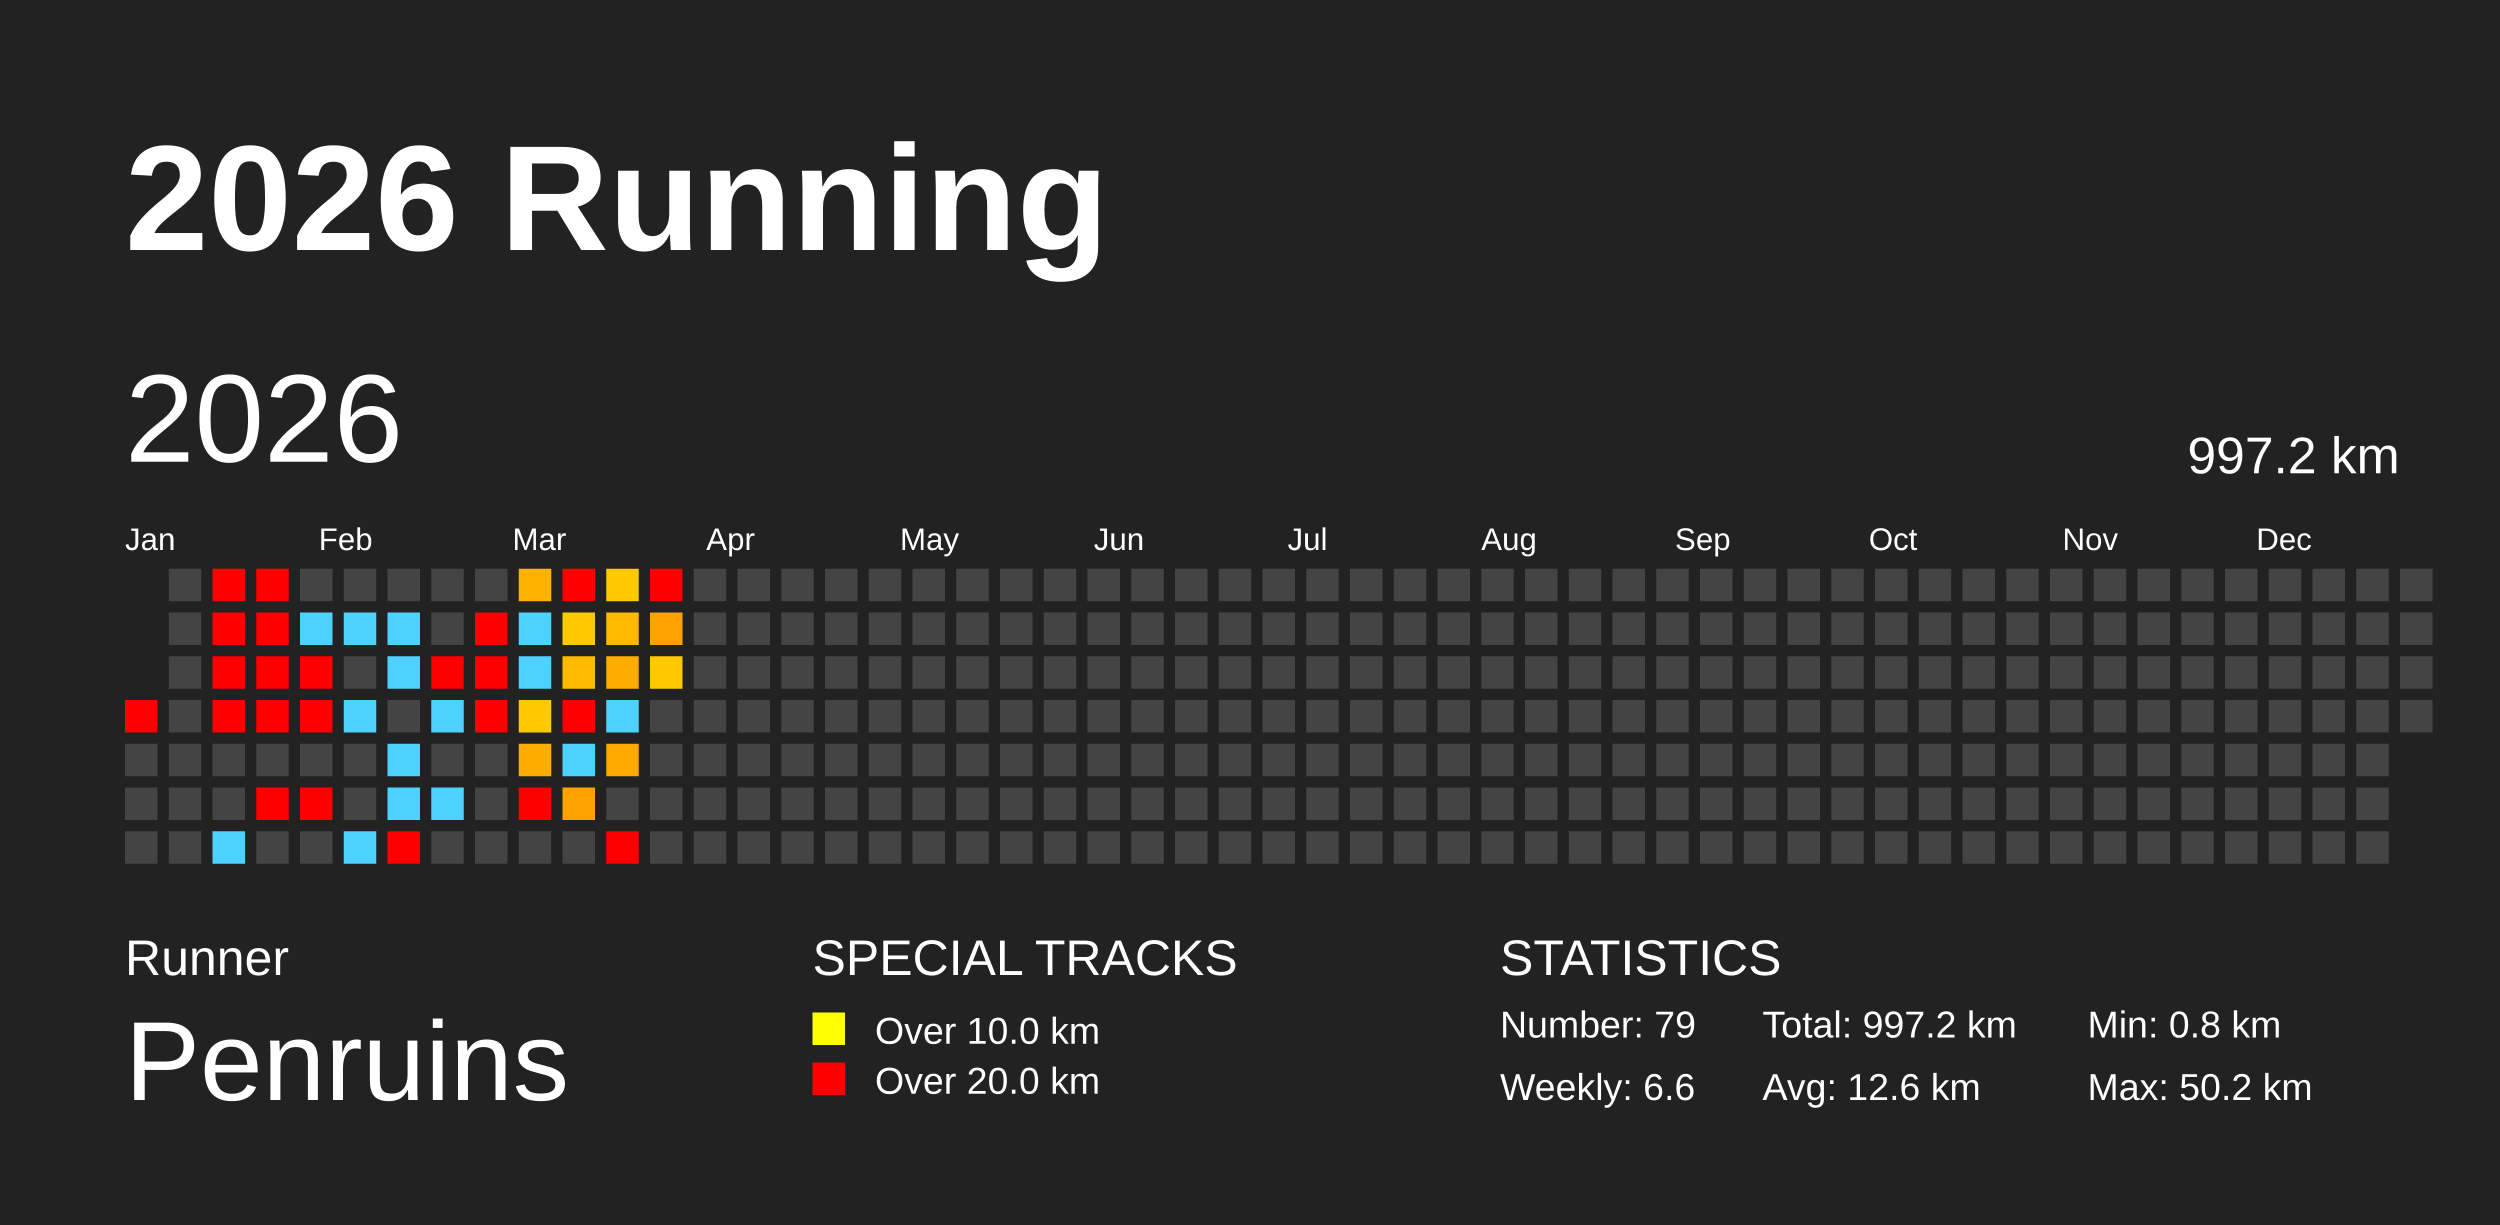
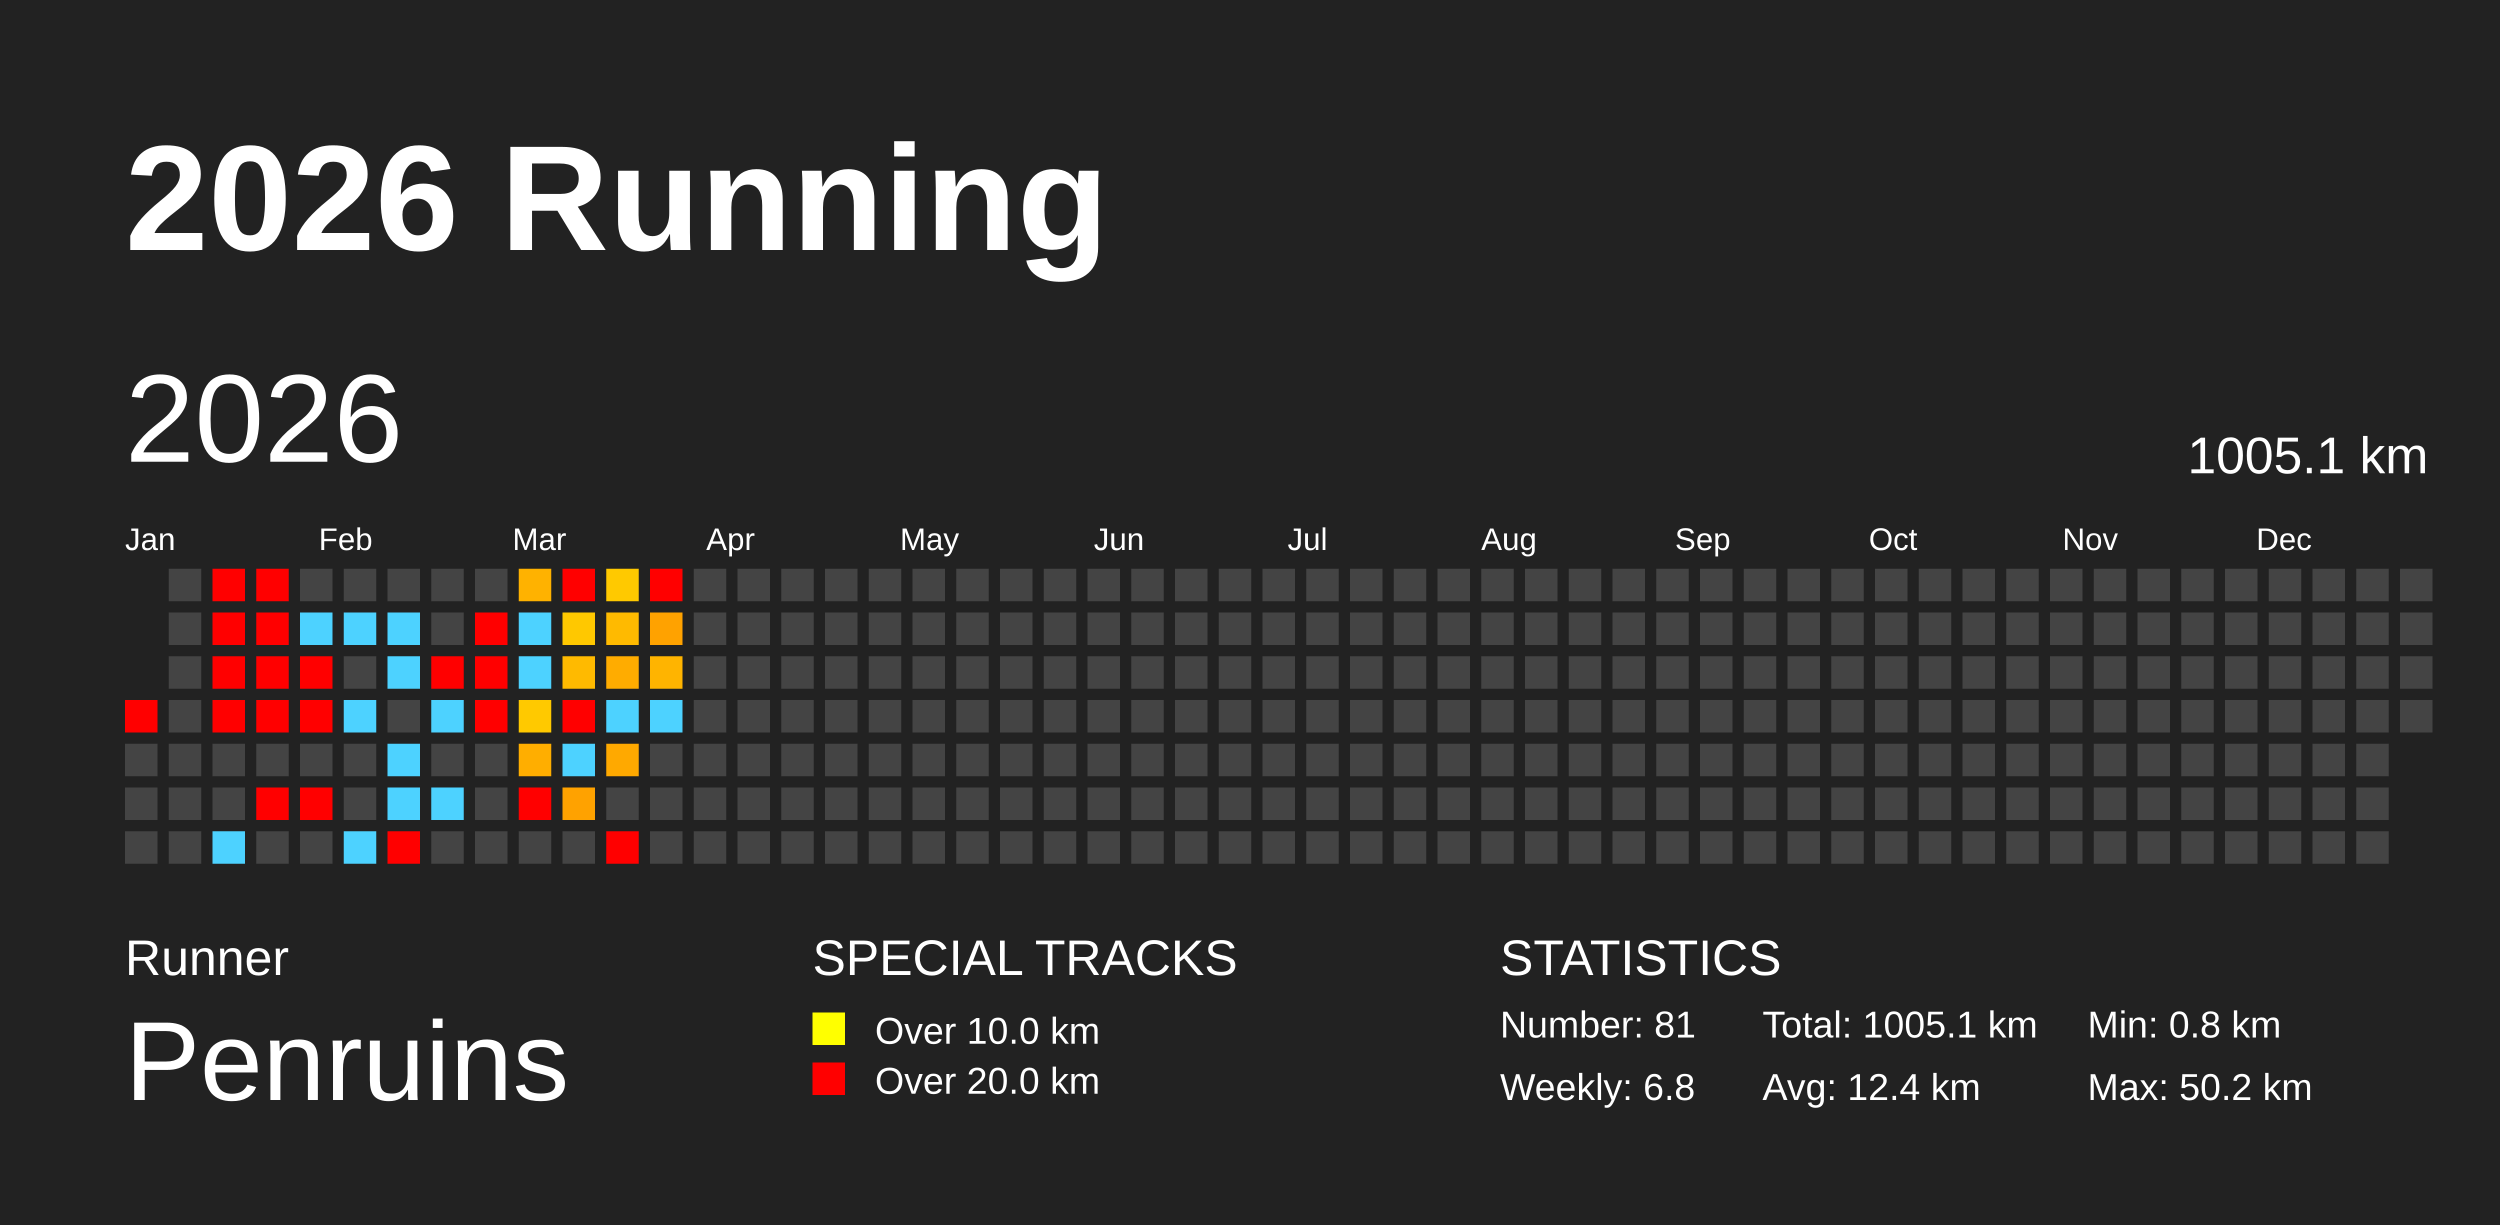
<svg xmlns="http://www.w3.org/2000/svg" baseProfile="full" height="98mm" version="1.1" viewBox="0,0,200,98" width="200mm">
  <defs />
  <rect fill="#222222" height="98" width="200" x="0" y="0" />
  <text fill="#FFFFFF" style="font-size:12px; font-family:Arial; font-weight:bold;" x="10" y="20">2026 Running</text>
  <text fill="#FFFFFF" style="font-size:4px; font-family:Arial" x="10" y="78">Runner</text>
  <text fill="#FFFFFF" style="font-size:9px; font-family:Arial" x="10" y="88">Penruins</text>
  <text fill="#FFFFFF" style="font-size:4px; font-family:Arial" x="65" y="78">SPECIAL TRACKS</text>
  <rect fill="yellow" height="2.6" width="2.6" x="65" y="81" />
  <text fill="#FFFFFF" style="font-size:3px; font-family:Arial" x="70" y="83.5">Over 10.0 km</text>
  <rect fill="red" height="2.6" width="2.6" x="65" y="85" />
  <text fill="#FFFFFF" style="font-size:3px; font-family:Arial" x="70" y="87.5">Over 20.0 km</text>
  <text fill="#FFFFFF" style="font-size:4px; font-family:Arial" x="120" y="78">STATISTICS</text>
-   <text fill="#FFFFFF" style="font-size:3px; font-family:Arial" x="120" y="83">Number: 79</text>
-   <text fill="#FFFFFF" style="font-size:3px; font-family:Arial" x="120" y="88">Weekly: 6.6</text>
-   <text fill="#FFFFFF" style="font-size:3px; font-family:Arial" x="141" y="83">Total: 997.2 km</text>
-   <text fill="#FFFFFF" style="font-size:3px; font-family:Arial" x="141" y="88">Avg: 12.6 km</text>
+   <text fill="#FFFFFF" style="font-size:3px; font-family:Arial" x="120" y="83">Number: 81</text>
+   <text fill="#FFFFFF" style="font-size:3px; font-family:Arial" x="120" y="88">Weekly: 6.8</text>
+   <text fill="#FFFFFF" style="font-size:3px; font-family:Arial" x="141" y="83">Total: 1005.1 km</text>
+   <text fill="#FFFFFF" style="font-size:3px; font-family:Arial" x="141" y="88">Avg: 12.4 km</text>
  <text fill="#FFFFFF" style="font-size:3px; font-family:Arial" x="167" y="83">Min: 0.8 km</text>
  <text fill="#FFFFFF" style="font-size:3px; font-family:Arial" x="167" y="88">Max: 50.2 km</text>
  <text dominant-baseline="hanging" fill="#FFFFFF" style="font-size:10.0px; font-family:Arial;" x="10" y="30">2026</text>
-   <text dominant-baseline="hanging" fill="#FFFFFF" style="font-size:4.125px; font-family:Arial;" x="175" y="35">997.2 km</text>
+   <text dominant-baseline="hanging" fill="#FFFFFF" style="font-size:4.125px; font-family:Arial;" x="175" y="35">1005.1 km</text>
  <text fill="#FFFFFF" style="font-size:2.5px; font-family:Arial" x="10.0" y="44">Jan</text>
  <text fill="#FFFFFF" style="font-size:2.5px; font-family:Arial" x="25.5" y="44">Feb</text>
  <text fill="#FFFFFF" style="font-size:2.5px; font-family:Arial" x="41.0" y="44">Mar</text>
  <text fill="#FFFFFF" style="font-size:2.5px; font-family:Arial" x="56.5" y="44">Apr</text>
  <text fill="#FFFFFF" style="font-size:2.5px; font-family:Arial" x="72.0" y="44">May</text>
  <text fill="#FFFFFF" style="font-size:2.5px; font-family:Arial" x="87.5" y="44">Jun</text>
  <text fill="#FFFFFF" style="font-size:2.5px; font-family:Arial" x="103.0" y="44">Jul</text>
  <text fill="#FFFFFF" style="font-size:2.5px; font-family:Arial" x="118.5" y="44">Aug</text>
  <text fill="#FFFFFF" style="font-size:2.5px; font-family:Arial" x="134.0" y="44">Sep</text>
  <text fill="#FFFFFF" style="font-size:2.5px; font-family:Arial" x="149.5" y="44">Oct</text>
  <text fill="#FFFFFF" style="font-size:2.5px; font-family:Arial" x="165.0" y="44">Nov</text>
  <text fill="#FFFFFF" style="font-size:2.5px; font-family:Arial" x="180.5" y="44">Dec</text>
  <rect fill="red" height="2.6" width="2.6" x="10.0" y="56.0" />
  <rect fill="#444444" height="2.6" width="2.6" x="10.0" y="59.5" />
  <rect fill="#444444" height="2.6" width="2.6" x="10.0" y="63.0" />
  <rect fill="#444444" height="2.6" width="2.6" x="10.0" y="66.5" />
  <rect fill="#444444" height="2.6" width="2.6" x="13.5" y="45.5" />
  <rect fill="#444444" height="2.6" width="2.6" x="13.5" y="49.0" />
  <rect fill="#444444" height="2.6" width="2.6" x="13.5" y="52.5" />
  <rect fill="#444444" height="2.6" width="2.6" x="13.5" y="56.0" />
  <rect fill="#444444" height="2.6" width="2.6" x="13.5" y="59.5" />
  <rect fill="#444444" height="2.6" width="2.6" x="13.5" y="63.0" />
  <rect fill="#444444" height="2.6" width="2.6" x="13.5" y="66.5" />
  <rect fill="red" height="2.6" width="2.6" x="17.0" y="45.5" />
  <rect fill="red" height="2.6" width="2.6" x="17.0" y="49.0" />
  <rect fill="red" height="2.6" width="2.6" x="17.0" y="52.5" />
  <rect fill="red" height="2.6" width="2.6" x="17.0" y="56.0" />
  <rect fill="#444444" height="2.6" width="2.6" x="17.0" y="59.5" />
  <rect fill="#444444" height="2.6" width="2.6" x="17.0" y="63.0" />
  <rect fill="#4dd2ff" height="2.6" width="2.6" x="17.0" y="66.5" />
  <rect fill="red" height="2.6" width="2.6" x="20.5" y="45.5" />
  <rect fill="red" height="2.6" width="2.6" x="20.5" y="49.0" />
  <rect fill="red" height="2.6" width="2.6" x="20.5" y="52.5" />
  <rect fill="red" height="2.6" width="2.6" x="20.5" y="56.0" />
  <rect fill="#444444" height="2.6" width="2.6" x="20.5" y="59.5" />
  <rect fill="red" height="2.6" width="2.6" x="20.5" y="63.0" />
  <rect fill="#444444" height="2.6" width="2.6" x="20.5" y="66.5" />
  <rect fill="#444444" height="2.6" width="2.6" x="24.0" y="45.5" />
  <rect fill="#4dd2ff" height="2.6" width="2.6" x="24.0" y="49.0" />
  <rect fill="red" height="2.6" width="2.6" x="24.0" y="52.5" />
  <rect fill="red" height="2.6" width="2.6" x="24.0" y="56.0" />
  <rect fill="#444444" height="2.6" width="2.6" x="24.0" y="59.5" />
  <rect fill="red" height="2.6" width="2.6" x="24.0" y="63.0" />
  <rect fill="#444444" height="2.6" width="2.6" x="24.0" y="66.5" />
  <rect fill="#444444" height="2.6" width="2.6" x="27.5" y="45.5" />
  <rect fill="#4dd2ff" height="2.6" width="2.6" x="27.5" y="49.0" />
  <rect fill="#444444" height="2.6" width="2.6" x="27.5" y="52.5" />
  <rect fill="#4dd2ff" height="2.6" width="2.6" x="27.5" y="56.0" />
  <rect fill="#444444" height="2.6" width="2.6" x="27.5" y="59.5" />
  <rect fill="#444444" height="2.6" width="2.6" x="27.5" y="63.0" />
  <rect fill="#4dd2ff" height="2.6" width="2.6" x="27.5" y="66.5" />
  <rect fill="#444444" height="2.6" width="2.6" x="31.0" y="45.5" />
  <rect fill="#4dd2ff" height="2.6" width="2.6" x="31.0" y="49.0" />
  <rect fill="#4dd2ff" height="2.6" width="2.6" x="31.0" y="52.5" />
  <rect fill="#444444" height="2.6" width="2.6" x="31.0" y="56.0" />
  <rect fill="#4dd2ff" height="2.6" width="2.6" x="31.0" y="59.5" />
  <rect fill="#4dd2ff" height="2.6" width="2.6" x="31.0" y="63.0" />
  <rect fill="red" height="2.6" width="2.6" x="31.0" y="66.5" />
  <rect fill="#444444" height="2.6" width="2.6" x="34.5" y="45.5" />
  <rect fill="#444444" height="2.6" width="2.6" x="34.5" y="49.0" />
  <rect fill="red" height="2.6" width="2.6" x="34.5" y="52.5" />
  <rect fill="#4dd2ff" height="2.6" width="2.6" x="34.5" y="56.0" />
  <rect fill="#444444" height="2.6" width="2.6" x="34.5" y="59.5" />
  <rect fill="#4dd2ff" height="2.6" width="2.6" x="34.5" y="63.0" />
  <rect fill="#444444" height="2.6" width="2.6" x="34.5" y="66.5" />
  <rect fill="#444444" height="2.6" width="2.6" x="38.0" y="45.5" />
  <rect fill="red" height="2.6" width="2.6" x="38.0" y="49.0" />
  <rect fill="red" height="2.6" width="2.6" x="38.0" y="52.5" />
  <rect fill="red" height="2.6" width="2.6" x="38.0" y="56.0" />
  <rect fill="#444444" height="2.6" width="2.6" x="38.0" y="59.5" />
  <rect fill="#444444" height="2.6" width="2.6" x="38.0" y="63.0" />
  <rect fill="#444444" height="2.6" width="2.6" x="38.0" y="66.5" />
  <rect fill="#ffb200" height="2.6" width="2.6" x="41.5" y="45.5" />
  <rect fill="#4dd2ff" height="2.6" width="2.6" x="41.5" y="49.0" />
  <rect fill="#4dd2ff" height="2.6" width="2.6" x="41.5" y="52.5" />
  <rect fill="#ffc900" height="2.6" width="2.6" x="41.5" y="56.0" />
  <rect fill="#ffae00" height="2.6" width="2.6" x="41.5" y="59.5" />
  <rect fill="red" height="2.6" width="2.6" x="41.5" y="63.0" />
  <rect fill="#444444" height="2.6" width="2.6" x="41.5" y="66.5" />
  <rect fill="red" height="2.6" width="2.6" x="45.0" y="45.5" />
  <rect fill="#ffc800" height="2.6" width="2.6" x="45.0" y="49.0" />
  <rect fill="#ffba00" height="2.6" width="2.6" x="45.0" y="52.5" />
  <rect fill="red" height="2.6" width="2.6" x="45.0" y="56.0" />
  <rect fill="#4dd2ff" height="2.6" width="2.6" x="45.0" y="59.5" />
  <rect fill="#ffa200" height="2.6" width="2.6" x="45.0" y="63.0" />
  <rect fill="#444444" height="2.6" width="2.6" x="45.0" y="66.5" />
  <rect fill="#ffc900" height="2.6" width="2.6" x="48.5" y="45.5" />
  <rect fill="#ffba00" height="2.6" width="2.6" x="48.5" y="49.0" />
  <rect fill="#ffac00" height="2.6" width="2.6" x="48.5" y="52.5" />
  <rect fill="#4dd2ff" height="2.6" width="2.6" x="48.5" y="56.0" />
  <rect fill="#ffa900" height="2.6" width="2.6" x="48.5" y="59.5" />
  <rect fill="#444444" height="2.6" width="2.6" x="48.5" y="63.0" />
  <rect fill="red" height="2.6" width="2.6" x="48.5" y="66.5" />
  <rect fill="red" height="2.6" width="2.6" x="52.0" y="45.5" />
  <rect fill="#ffa200" height="2.6" width="2.6" x="52.0" y="49.0" />
-   <rect fill="#ffc800" height="2.6" width="2.6" x="52.0" y="52.5" />
-   <rect fill="#444444" height="2.6" width="2.6" x="52.0" y="56.0" />
+   <rect fill="#ffb400" height="2.6" width="2.6" x="52.0" y="52.5" />
+   <rect fill="#4dd2ff" height="2.6" width="2.6" x="52.0" y="56.0" />
  <rect fill="#444444" height="2.6" width="2.6" x="52.0" y="59.5" />
  <rect fill="#444444" height="2.6" width="2.6" x="52.0" y="63.0" />
  <rect fill="#444444" height="2.6" width="2.6" x="52.0" y="66.5" />
  <rect fill="#444444" height="2.6" width="2.6" x="55.5" y="45.5" />
  <rect fill="#444444" height="2.6" width="2.6" x="55.5" y="49.0" />
  <rect fill="#444444" height="2.6" width="2.6" x="55.5" y="52.5" />
  <rect fill="#444444" height="2.6" width="2.6" x="55.5" y="56.0" />
  <rect fill="#444444" height="2.6" width="2.6" x="55.5" y="59.5" />
  <rect fill="#444444" height="2.6" width="2.6" x="55.5" y="63.0" />
  <rect fill="#444444" height="2.6" width="2.6" x="55.5" y="66.5" />
  <rect fill="#444444" height="2.6" width="2.6" x="59.0" y="45.5" />
  <rect fill="#444444" height="2.6" width="2.6" x="59.0" y="49.0" />
  <rect fill="#444444" height="2.6" width="2.6" x="59.0" y="52.5" />
  <rect fill="#444444" height="2.6" width="2.6" x="59.0" y="56.0" />
  <rect fill="#444444" height="2.6" width="2.6" x="59.0" y="59.5" />
  <rect fill="#444444" height="2.6" width="2.6" x="59.0" y="63.0" />
  <rect fill="#444444" height="2.6" width="2.6" x="59.0" y="66.5" />
  <rect fill="#444444" height="2.6" width="2.6" x="62.5" y="45.5" />
  <rect fill="#444444" height="2.6" width="2.6" x="62.5" y="49.0" />
  <rect fill="#444444" height="2.6" width="2.6" x="62.5" y="52.5" />
  <rect fill="#444444" height="2.6" width="2.6" x="62.5" y="56.0" />
  <rect fill="#444444" height="2.6" width="2.6" x="62.5" y="59.5" />
  <rect fill="#444444" height="2.6" width="2.6" x="62.5" y="63.0" />
  <rect fill="#444444" height="2.6" width="2.6" x="62.5" y="66.5" />
  <rect fill="#444444" height="2.6" width="2.6" x="66.0" y="45.5" />
  <rect fill="#444444" height="2.6" width="2.6" x="66.0" y="49.0" />
  <rect fill="#444444" height="2.6" width="2.6" x="66.0" y="52.5" />
  <rect fill="#444444" height="2.6" width="2.6" x="66.0" y="56.0" />
  <rect fill="#444444" height="2.6" width="2.6" x="66.0" y="59.5" />
  <rect fill="#444444" height="2.6" width="2.6" x="66.0" y="63.0" />
  <rect fill="#444444" height="2.6" width="2.6" x="66.0" y="66.5" />
  <rect fill="#444444" height="2.6" width="2.6" x="69.5" y="45.5" />
  <rect fill="#444444" height="2.6" width="2.6" x="69.5" y="49.0" />
  <rect fill="#444444" height="2.6" width="2.6" x="69.5" y="52.5" />
  <rect fill="#444444" height="2.6" width="2.6" x="69.5" y="56.0" />
  <rect fill="#444444" height="2.6" width="2.6" x="69.5" y="59.5" />
  <rect fill="#444444" height="2.6" width="2.6" x="69.5" y="63.0" />
  <rect fill="#444444" height="2.6" width="2.6" x="69.5" y="66.5" />
  <rect fill="#444444" height="2.6" width="2.6" x="73.0" y="45.5" />
  <rect fill="#444444" height="2.6" width="2.6" x="73.0" y="49.0" />
  <rect fill="#444444" height="2.6" width="2.6" x="73.0" y="52.5" />
  <rect fill="#444444" height="2.6" width="2.6" x="73.0" y="56.0" />
  <rect fill="#444444" height="2.6" width="2.6" x="73.0" y="59.5" />
  <rect fill="#444444" height="2.6" width="2.6" x="73.0" y="63.0" />
  <rect fill="#444444" height="2.6" width="2.6" x="73.0" y="66.5" />
  <rect fill="#444444" height="2.6" width="2.6" x="76.5" y="45.5" />
  <rect fill="#444444" height="2.6" width="2.6" x="76.5" y="49.0" />
  <rect fill="#444444" height="2.6" width="2.6" x="76.5" y="52.5" />
  <rect fill="#444444" height="2.6" width="2.6" x="76.5" y="56.0" />
  <rect fill="#444444" height="2.6" width="2.6" x="76.5" y="59.5" />
  <rect fill="#444444" height="2.6" width="2.6" x="76.5" y="63.0" />
  <rect fill="#444444" height="2.6" width="2.6" x="76.5" y="66.5" />
  <rect fill="#444444" height="2.6" width="2.6" x="80.0" y="45.5" />
  <rect fill="#444444" height="2.6" width="2.6" x="80.0" y="49.0" />
  <rect fill="#444444" height="2.6" width="2.6" x="80.0" y="52.5" />
  <rect fill="#444444" height="2.6" width="2.6" x="80.0" y="56.0" />
  <rect fill="#444444" height="2.6" width="2.6" x="80.0" y="59.5" />
  <rect fill="#444444" height="2.6" width="2.6" x="80.0" y="63.0" />
  <rect fill="#444444" height="2.6" width="2.6" x="80.0" y="66.5" />
  <rect fill="#444444" height="2.6" width="2.6" x="83.5" y="45.5" />
  <rect fill="#444444" height="2.6" width="2.6" x="83.5" y="49.0" />
  <rect fill="#444444" height="2.6" width="2.6" x="83.5" y="52.5" />
  <rect fill="#444444" height="2.6" width="2.6" x="83.5" y="56.0" />
  <rect fill="#444444" height="2.6" width="2.6" x="83.5" y="59.5" />
  <rect fill="#444444" height="2.6" width="2.6" x="83.5" y="63.0" />
  <rect fill="#444444" height="2.6" width="2.6" x="83.5" y="66.5" />
  <rect fill="#444444" height="2.6" width="2.6" x="87.0" y="45.5" />
  <rect fill="#444444" height="2.6" width="2.6" x="87.0" y="49.0" />
  <rect fill="#444444" height="2.6" width="2.6" x="87.0" y="52.5" />
  <rect fill="#444444" height="2.6" width="2.6" x="87.0" y="56.0" />
  <rect fill="#444444" height="2.6" width="2.6" x="87.0" y="59.5" />
  <rect fill="#444444" height="2.6" width="2.6" x="87.0" y="63.0" />
  <rect fill="#444444" height="2.6" width="2.6" x="87.0" y="66.5" />
  <rect fill="#444444" height="2.6" width="2.6" x="90.5" y="45.5" />
  <rect fill="#444444" height="2.6" width="2.6" x="90.5" y="49.0" />
  <rect fill="#444444" height="2.6" width="2.6" x="90.5" y="52.5" />
  <rect fill="#444444" height="2.6" width="2.6" x="90.5" y="56.0" />
  <rect fill="#444444" height="2.6" width="2.6" x="90.5" y="59.5" />
  <rect fill="#444444" height="2.6" width="2.6" x="90.5" y="63.0" />
  <rect fill="#444444" height="2.6" width="2.6" x="90.5" y="66.5" />
  <rect fill="#444444" height="2.6" width="2.6" x="94.0" y="45.5" />
  <rect fill="#444444" height="2.6" width="2.6" x="94.0" y="49.0" />
  <rect fill="#444444" height="2.6" width="2.6" x="94.0" y="52.5" />
  <rect fill="#444444" height="2.6" width="2.6" x="94.0" y="56.0" />
  <rect fill="#444444" height="2.6" width="2.6" x="94.0" y="59.5" />
  <rect fill="#444444" height="2.6" width="2.6" x="94.0" y="63.0" />
  <rect fill="#444444" height="2.6" width="2.6" x="94.0" y="66.5" />
  <rect fill="#444444" height="2.6" width="2.6" x="97.5" y="45.5" />
  <rect fill="#444444" height="2.6" width="2.6" x="97.5" y="49.0" />
  <rect fill="#444444" height="2.6" width="2.6" x="97.5" y="52.5" />
  <rect fill="#444444" height="2.6" width="2.6" x="97.5" y="56.0" />
  <rect fill="#444444" height="2.6" width="2.6" x="97.5" y="59.5" />
  <rect fill="#444444" height="2.6" width="2.6" x="97.5" y="63.0" />
  <rect fill="#444444" height="2.6" width="2.6" x="97.5" y="66.5" />
  <rect fill="#444444" height="2.6" width="2.6" x="101.0" y="45.5" />
  <rect fill="#444444" height="2.6" width="2.6" x="101.0" y="49.0" />
  <rect fill="#444444" height="2.6" width="2.6" x="101.0" y="52.5" />
  <rect fill="#444444" height="2.6" width="2.6" x="101.0" y="56.0" />
  <rect fill="#444444" height="2.6" width="2.6" x="101.0" y="59.5" />
  <rect fill="#444444" height="2.6" width="2.6" x="101.0" y="63.0" />
  <rect fill="#444444" height="2.6" width="2.6" x="101.0" y="66.5" />
  <rect fill="#444444" height="2.6" width="2.6" x="104.5" y="45.5" />
  <rect fill="#444444" height="2.6" width="2.6" x="104.5" y="49.0" />
  <rect fill="#444444" height="2.6" width="2.6" x="104.5" y="52.5" />
  <rect fill="#444444" height="2.6" width="2.6" x="104.5" y="56.0" />
  <rect fill="#444444" height="2.6" width="2.6" x="104.5" y="59.5" />
  <rect fill="#444444" height="2.6" width="2.6" x="104.5" y="63.0" />
  <rect fill="#444444" height="2.6" width="2.6" x="104.5" y="66.5" />
  <rect fill="#444444" height="2.6" width="2.6" x="108.0" y="45.5" />
  <rect fill="#444444" height="2.6" width="2.6" x="108.0" y="49.0" />
  <rect fill="#444444" height="2.6" width="2.6" x="108.0" y="52.5" />
  <rect fill="#444444" height="2.6" width="2.6" x="108.0" y="56.0" />
  <rect fill="#444444" height="2.6" width="2.6" x="108.0" y="59.5" />
  <rect fill="#444444" height="2.6" width="2.6" x="108.0" y="63.0" />
  <rect fill="#444444" height="2.6" width="2.6" x="108.0" y="66.5" />
  <rect fill="#444444" height="2.6" width="2.6" x="111.5" y="45.5" />
  <rect fill="#444444" height="2.6" width="2.6" x="111.5" y="49.0" />
  <rect fill="#444444" height="2.6" width="2.6" x="111.5" y="52.5" />
  <rect fill="#444444" height="2.6" width="2.6" x="111.5" y="56.0" />
  <rect fill="#444444" height="2.6" width="2.6" x="111.5" y="59.5" />
  <rect fill="#444444" height="2.6" width="2.6" x="111.5" y="63.0" />
  <rect fill="#444444" height="2.6" width="2.6" x="111.5" y="66.5" />
  <rect fill="#444444" height="2.6" width="2.6" x="115.0" y="45.5" />
  <rect fill="#444444" height="2.6" width="2.6" x="115.0" y="49.0" />
  <rect fill="#444444" height="2.6" width="2.6" x="115.0" y="52.5" />
  <rect fill="#444444" height="2.6" width="2.6" x="115.0" y="56.0" />
  <rect fill="#444444" height="2.6" width="2.6" x="115.0" y="59.5" />
  <rect fill="#444444" height="2.6" width="2.6" x="115.0" y="63.0" />
  <rect fill="#444444" height="2.6" width="2.6" x="115.0" y="66.5" />
  <rect fill="#444444" height="2.6" width="2.6" x="118.5" y="45.5" />
  <rect fill="#444444" height="2.6" width="2.6" x="118.5" y="49.0" />
  <rect fill="#444444" height="2.6" width="2.6" x="118.5" y="52.5" />
  <rect fill="#444444" height="2.6" width="2.6" x="118.5" y="56.0" />
  <rect fill="#444444" height="2.6" width="2.6" x="118.5" y="59.5" />
  <rect fill="#444444" height="2.6" width="2.6" x="118.5" y="63.0" />
  <rect fill="#444444" height="2.6" width="2.6" x="118.5" y="66.5" />
  <rect fill="#444444" height="2.6" width="2.6" x="122.0" y="45.5" />
  <rect fill="#444444" height="2.6" width="2.6" x="122.0" y="49.0" />
  <rect fill="#444444" height="2.6" width="2.6" x="122.0" y="52.5" />
  <rect fill="#444444" height="2.6" width="2.6" x="122.0" y="56.0" />
  <rect fill="#444444" height="2.6" width="2.6" x="122.0" y="59.5" />
  <rect fill="#444444" height="2.6" width="2.6" x="122.0" y="63.0" />
  <rect fill="#444444" height="2.6" width="2.6" x="122.0" y="66.5" />
  <rect fill="#444444" height="2.6" width="2.6" x="125.5" y="45.5" />
  <rect fill="#444444" height="2.6" width="2.6" x="125.5" y="49.0" />
  <rect fill="#444444" height="2.6" width="2.6" x="125.5" y="52.5" />
  <rect fill="#444444" height="2.6" width="2.6" x="125.5" y="56.0" />
  <rect fill="#444444" height="2.6" width="2.6" x="125.5" y="59.5" />
  <rect fill="#444444" height="2.6" width="2.6" x="125.5" y="63.0" />
  <rect fill="#444444" height="2.6" width="2.6" x="125.5" y="66.5" />
  <rect fill="#444444" height="2.6" width="2.6" x="129.0" y="45.5" />
  <rect fill="#444444" height="2.6" width="2.6" x="129.0" y="49.0" />
  <rect fill="#444444" height="2.6" width="2.6" x="129.0" y="52.5" />
  <rect fill="#444444" height="2.6" width="2.6" x="129.0" y="56.0" />
  <rect fill="#444444" height="2.6" width="2.6" x="129.0" y="59.5" />
  <rect fill="#444444" height="2.6" width="2.6" x="129.0" y="63.0" />
  <rect fill="#444444" height="2.6" width="2.6" x="129.0" y="66.5" />
  <rect fill="#444444" height="2.6" width="2.6" x="132.5" y="45.5" />
  <rect fill="#444444" height="2.6" width="2.6" x="132.5" y="49.0" />
  <rect fill="#444444" height="2.6" width="2.6" x="132.5" y="52.5" />
  <rect fill="#444444" height="2.6" width="2.6" x="132.5" y="56.0" />
  <rect fill="#444444" height="2.6" width="2.6" x="132.5" y="59.5" />
  <rect fill="#444444" height="2.6" width="2.6" x="132.5" y="63.0" />
  <rect fill="#444444" height="2.6" width="2.6" x="132.5" y="66.5" />
  <rect fill="#444444" height="2.6" width="2.6" x="136.0" y="45.5" />
  <rect fill="#444444" height="2.6" width="2.6" x="136.0" y="49.0" />
  <rect fill="#444444" height="2.6" width="2.6" x="136.0" y="52.5" />
  <rect fill="#444444" height="2.6" width="2.6" x="136.0" y="56.0" />
  <rect fill="#444444" height="2.6" width="2.6" x="136.0" y="59.5" />
  <rect fill="#444444" height="2.6" width="2.6" x="136.0" y="63.0" />
  <rect fill="#444444" height="2.6" width="2.6" x="136.0" y="66.5" />
  <rect fill="#444444" height="2.6" width="2.6" x="139.5" y="45.5" />
  <rect fill="#444444" height="2.6" width="2.6" x="139.5" y="49.0" />
  <rect fill="#444444" height="2.6" width="2.6" x="139.5" y="52.5" />
  <rect fill="#444444" height="2.6" width="2.6" x="139.5" y="56.0" />
  <rect fill="#444444" height="2.6" width="2.6" x="139.5" y="59.5" />
  <rect fill="#444444" height="2.6" width="2.6" x="139.5" y="63.0" />
  <rect fill="#444444" height="2.6" width="2.6" x="139.5" y="66.5" />
  <rect fill="#444444" height="2.6" width="2.6" x="143.0" y="45.5" />
  <rect fill="#444444" height="2.6" width="2.6" x="143.0" y="49.0" />
  <rect fill="#444444" height="2.6" width="2.6" x="143.0" y="52.5" />
  <rect fill="#444444" height="2.6" width="2.6" x="143.0" y="56.0" />
  <rect fill="#444444" height="2.6" width="2.6" x="143.0" y="59.5" />
  <rect fill="#444444" height="2.6" width="2.6" x="143.0" y="63.0" />
  <rect fill="#444444" height="2.6" width="2.6" x="143.0" y="66.5" />
  <rect fill="#444444" height="2.6" width="2.6" x="146.5" y="45.5" />
  <rect fill="#444444" height="2.6" width="2.6" x="146.5" y="49.0" />
  <rect fill="#444444" height="2.6" width="2.6" x="146.5" y="52.5" />
  <rect fill="#444444" height="2.6" width="2.6" x="146.5" y="56.0" />
  <rect fill="#444444" height="2.6" width="2.6" x="146.5" y="59.5" />
  <rect fill="#444444" height="2.6" width="2.6" x="146.5" y="63.0" />
  <rect fill="#444444" height="2.6" width="2.6" x="146.5" y="66.5" />
  <rect fill="#444444" height="2.6" width="2.6" x="150.0" y="45.5" />
  <rect fill="#444444" height="2.6" width="2.6" x="150.0" y="49.0" />
  <rect fill="#444444" height="2.6" width="2.6" x="150.0" y="52.5" />
  <rect fill="#444444" height="2.6" width="2.6" x="150.0" y="56.0" />
  <rect fill="#444444" height="2.6" width="2.6" x="150.0" y="59.5" />
  <rect fill="#444444" height="2.6" width="2.6" x="150.0" y="63.0" />
  <rect fill="#444444" height="2.6" width="2.6" x="150.0" y="66.5" />
  <rect fill="#444444" height="2.6" width="2.6" x="153.5" y="45.5" />
  <rect fill="#444444" height="2.6" width="2.6" x="153.5" y="49.0" />
  <rect fill="#444444" height="2.6" width="2.6" x="153.5" y="52.5" />
  <rect fill="#444444" height="2.6" width="2.6" x="153.5" y="56.0" />
  <rect fill="#444444" height="2.6" width="2.6" x="153.5" y="59.5" />
  <rect fill="#444444" height="2.6" width="2.6" x="153.5" y="63.0" />
  <rect fill="#444444" height="2.6" width="2.6" x="153.5" y="66.5" />
  <rect fill="#444444" height="2.6" width="2.6" x="157.0" y="45.5" />
  <rect fill="#444444" height="2.6" width="2.6" x="157.0" y="49.0" />
  <rect fill="#444444" height="2.6" width="2.6" x="157.0" y="52.5" />
  <rect fill="#444444" height="2.6" width="2.6" x="157.0" y="56.0" />
  <rect fill="#444444" height="2.6" width="2.6" x="157.0" y="59.5" />
  <rect fill="#444444" height="2.6" width="2.6" x="157.0" y="63.0" />
  <rect fill="#444444" height="2.6" width="2.6" x="157.0" y="66.5" />
  <rect fill="#444444" height="2.6" width="2.6" x="160.5" y="45.5" />
  <rect fill="#444444" height="2.6" width="2.6" x="160.5" y="49.0" />
  <rect fill="#444444" height="2.6" width="2.6" x="160.5" y="52.5" />
  <rect fill="#444444" height="2.6" width="2.6" x="160.5" y="56.0" />
  <rect fill="#444444" height="2.6" width="2.6" x="160.5" y="59.5" />
  <rect fill="#444444" height="2.6" width="2.6" x="160.5" y="63.0" />
  <rect fill="#444444" height="2.6" width="2.6" x="160.5" y="66.5" />
  <rect fill="#444444" height="2.6" width="2.6" x="164.0" y="45.5" />
  <rect fill="#444444" height="2.6" width="2.6" x="164.0" y="49.0" />
  <rect fill="#444444" height="2.6" width="2.6" x="164.0" y="52.5" />
  <rect fill="#444444" height="2.6" width="2.6" x="164.0" y="56.0" />
  <rect fill="#444444" height="2.6" width="2.6" x="164.0" y="59.5" />
  <rect fill="#444444" height="2.6" width="2.6" x="164.0" y="63.0" />
  <rect fill="#444444" height="2.6" width="2.6" x="164.0" y="66.5" />
  <rect fill="#444444" height="2.6" width="2.6" x="167.5" y="45.5" />
  <rect fill="#444444" height="2.6" width="2.6" x="167.5" y="49.0" />
  <rect fill="#444444" height="2.6" width="2.6" x="167.5" y="52.5" />
  <rect fill="#444444" height="2.6" width="2.6" x="167.5" y="56.0" />
  <rect fill="#444444" height="2.6" width="2.6" x="167.5" y="59.5" />
  <rect fill="#444444" height="2.6" width="2.6" x="167.5" y="63.0" />
  <rect fill="#444444" height="2.6" width="2.6" x="167.5" y="66.5" />
  <rect fill="#444444" height="2.6" width="2.6" x="171.0" y="45.5" />
  <rect fill="#444444" height="2.6" width="2.6" x="171.0" y="49.0" />
  <rect fill="#444444" height="2.6" width="2.6" x="171.0" y="52.5" />
  <rect fill="#444444" height="2.6" width="2.6" x="171.0" y="56.0" />
  <rect fill="#444444" height="2.6" width="2.6" x="171.0" y="59.5" />
  <rect fill="#444444" height="2.6" width="2.6" x="171.0" y="63.0" />
  <rect fill="#444444" height="2.6" width="2.6" x="171.0" y="66.5" />
  <rect fill="#444444" height="2.6" width="2.6" x="174.5" y="45.5" />
  <rect fill="#444444" height="2.6" width="2.6" x="174.5" y="49.0" />
  <rect fill="#444444" height="2.6" width="2.6" x="174.5" y="52.5" />
  <rect fill="#444444" height="2.6" width="2.6" x="174.5" y="56.0" />
  <rect fill="#444444" height="2.6" width="2.6" x="174.5" y="59.5" />
  <rect fill="#444444" height="2.6" width="2.6" x="174.5" y="63.0" />
  <rect fill="#444444" height="2.6" width="2.6" x="174.5" y="66.5" />
  <rect fill="#444444" height="2.6" width="2.6" x="178.0" y="45.5" />
  <rect fill="#444444" height="2.6" width="2.6" x="178.0" y="49.0" />
  <rect fill="#444444" height="2.6" width="2.6" x="178.0" y="52.5" />
  <rect fill="#444444" height="2.6" width="2.6" x="178.0" y="56.0" />
  <rect fill="#444444" height="2.6" width="2.6" x="178.0" y="59.5" />
  <rect fill="#444444" height="2.6" width="2.6" x="178.0" y="63.0" />
  <rect fill="#444444" height="2.6" width="2.6" x="178.0" y="66.5" />
  <rect fill="#444444" height="2.6" width="2.6" x="181.5" y="45.5" />
  <rect fill="#444444" height="2.6" width="2.6" x="181.5" y="49.0" />
  <rect fill="#444444" height="2.6" width="2.6" x="181.5" y="52.5" />
  <rect fill="#444444" height="2.6" width="2.6" x="181.5" y="56.0" />
  <rect fill="#444444" height="2.6" width="2.6" x="181.5" y="59.5" />
  <rect fill="#444444" height="2.6" width="2.6" x="181.5" y="63.0" />
  <rect fill="#444444" height="2.6" width="2.6" x="181.5" y="66.5" />
  <rect fill="#444444" height="2.6" width="2.6" x="185.0" y="45.5" />
  <rect fill="#444444" height="2.6" width="2.6" x="185.0" y="49.0" />
  <rect fill="#444444" height="2.6" width="2.6" x="185.0" y="52.5" />
  <rect fill="#444444" height="2.6" width="2.6" x="185.0" y="56.0" />
  <rect fill="#444444" height="2.6" width="2.6" x="185.0" y="59.5" />
  <rect fill="#444444" height="2.6" width="2.6" x="185.0" y="63.0" />
  <rect fill="#444444" height="2.6" width="2.6" x="185.0" y="66.5" />
  <rect fill="#444444" height="2.6" width="2.6" x="188.5" y="45.5" />
  <rect fill="#444444" height="2.6" width="2.6" x="188.5" y="49.0" />
  <rect fill="#444444" height="2.6" width="2.6" x="188.5" y="52.5" />
  <rect fill="#444444" height="2.6" width="2.6" x="188.5" y="56.0" />
  <rect fill="#444444" height="2.6" width="2.6" x="188.5" y="59.5" />
  <rect fill="#444444" height="2.6" width="2.6" x="188.5" y="63.0" />
  <rect fill="#444444" height="2.6" width="2.6" x="188.5" y="66.5" />
  <rect fill="#444444" height="2.6" width="2.6" x="192.0" y="45.5" />
  <rect fill="#444444" height="2.6" width="2.6" x="192.0" y="49.0" />
  <rect fill="#444444" height="2.6" width="2.6" x="192.0" y="52.5" />
  <rect fill="#444444" height="2.6" width="2.6" x="192.0" y="56.0" />
</svg>
